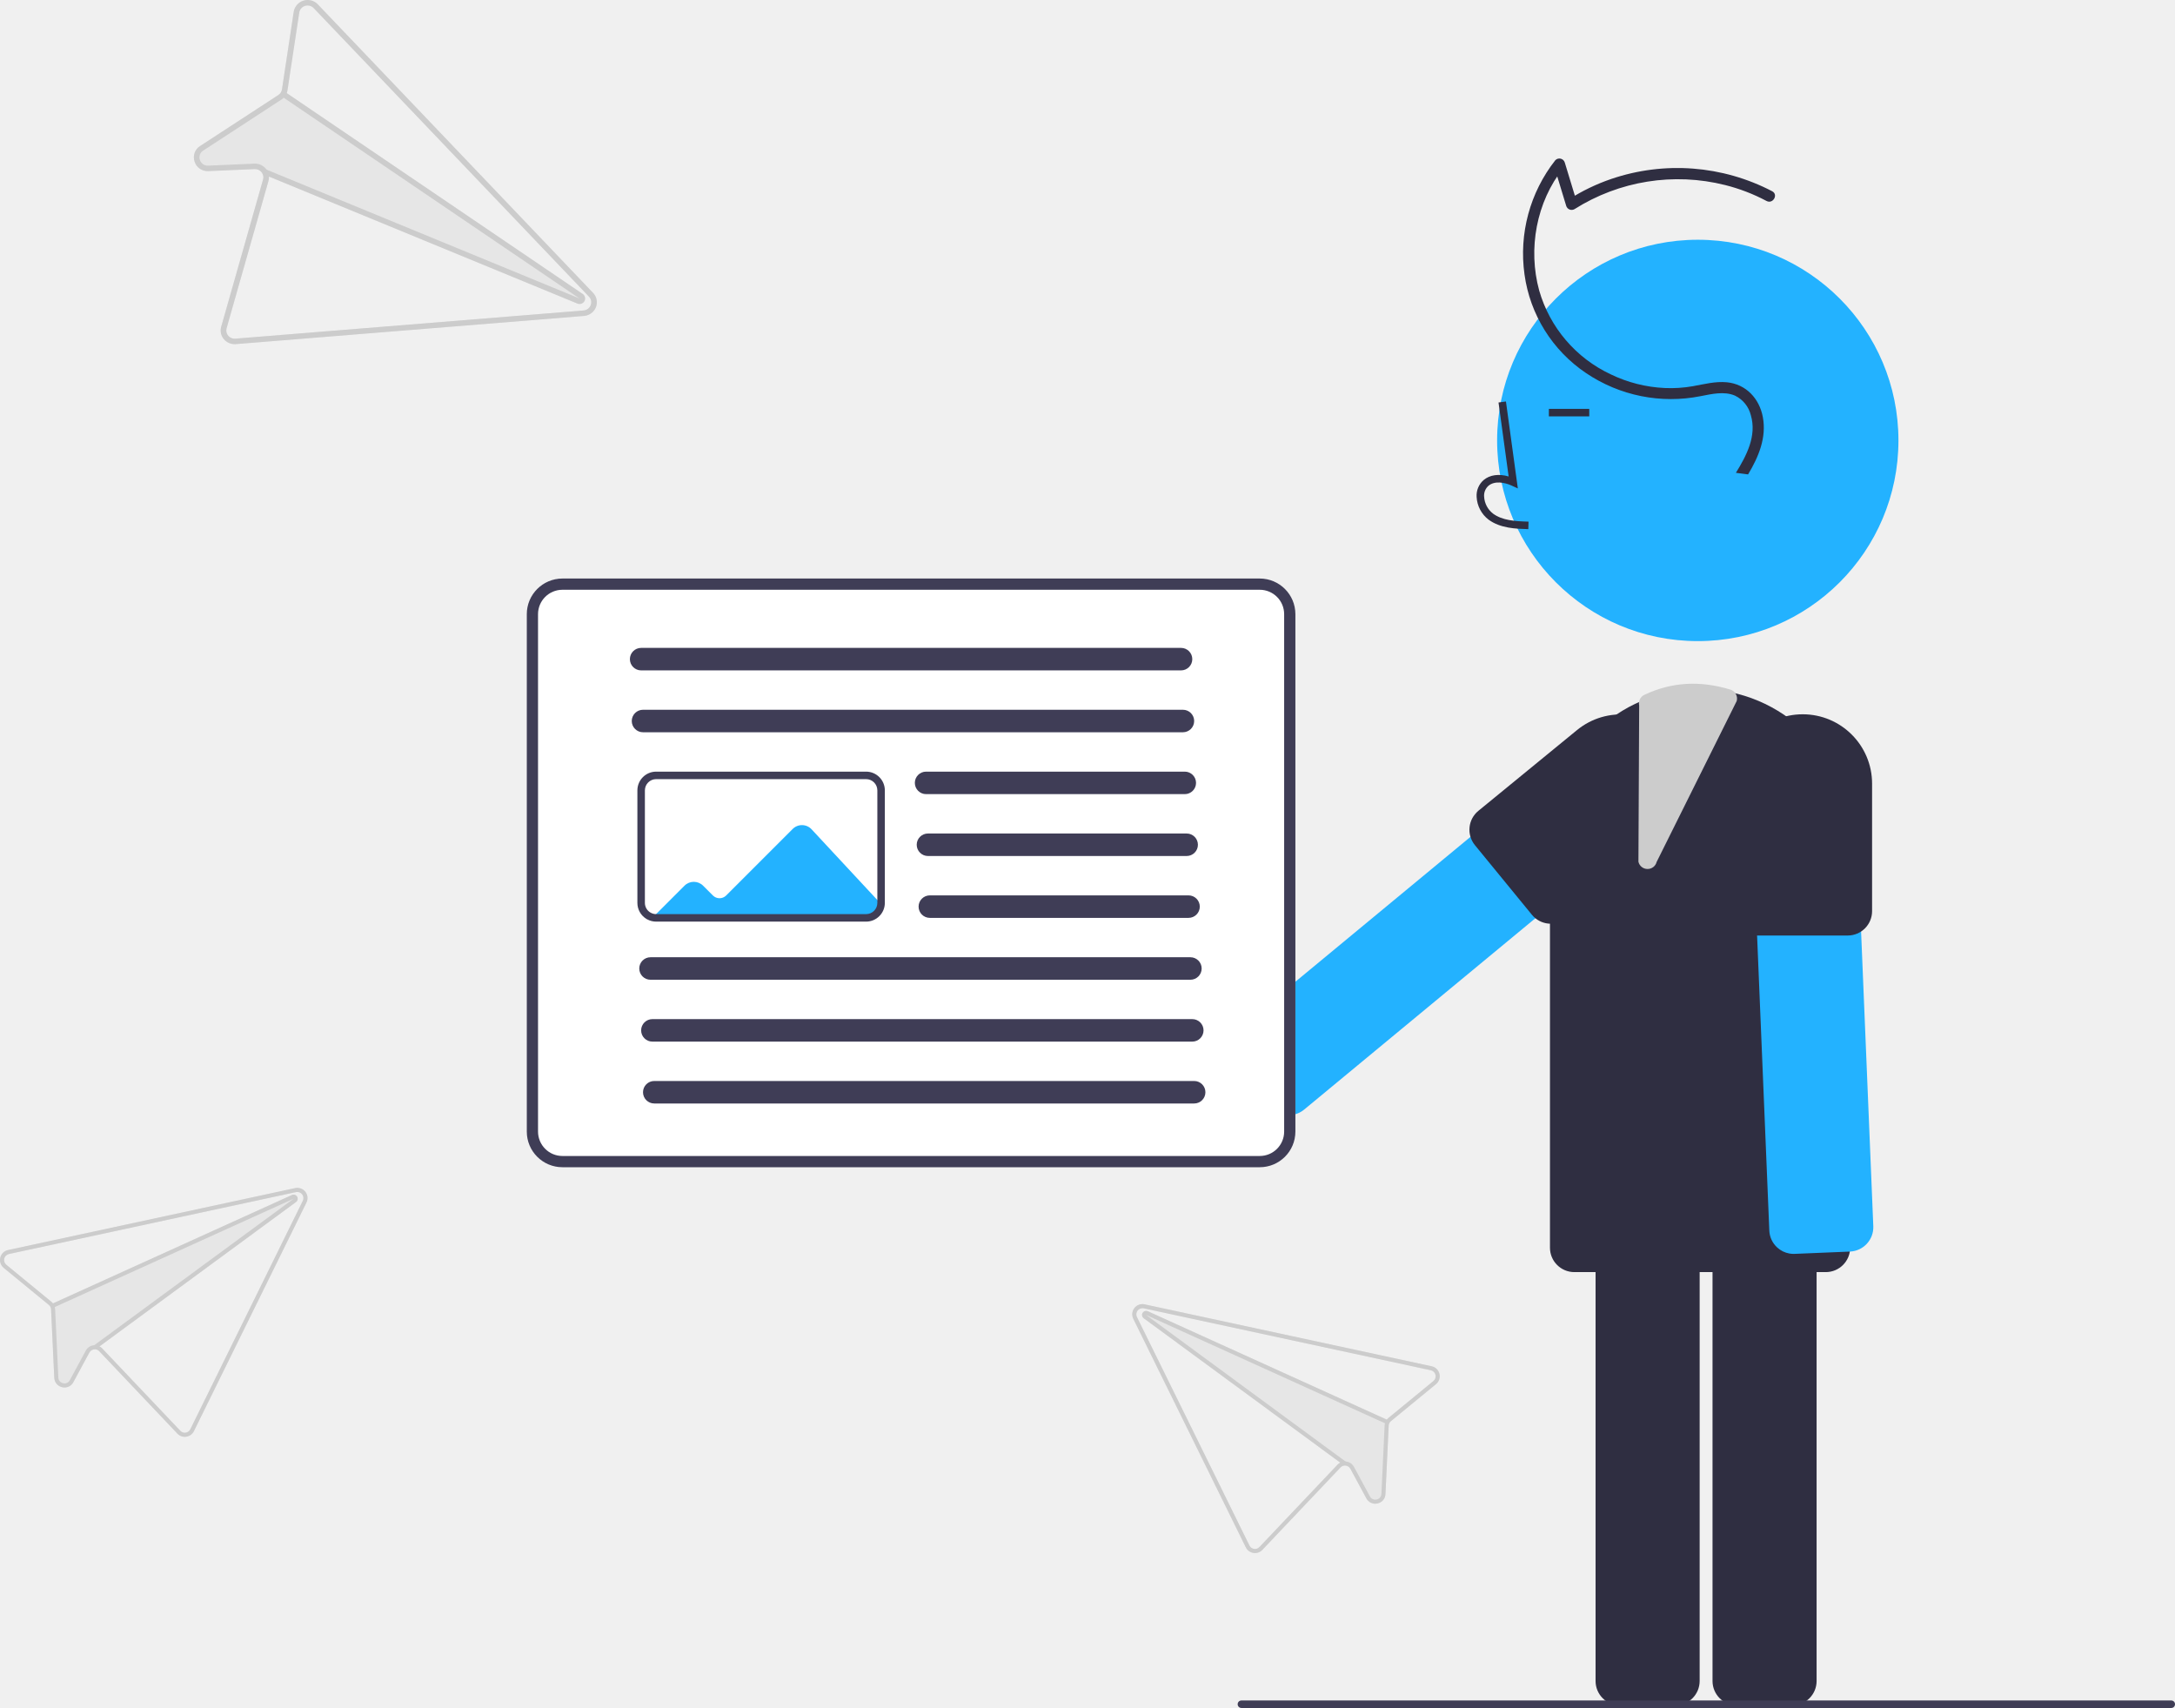
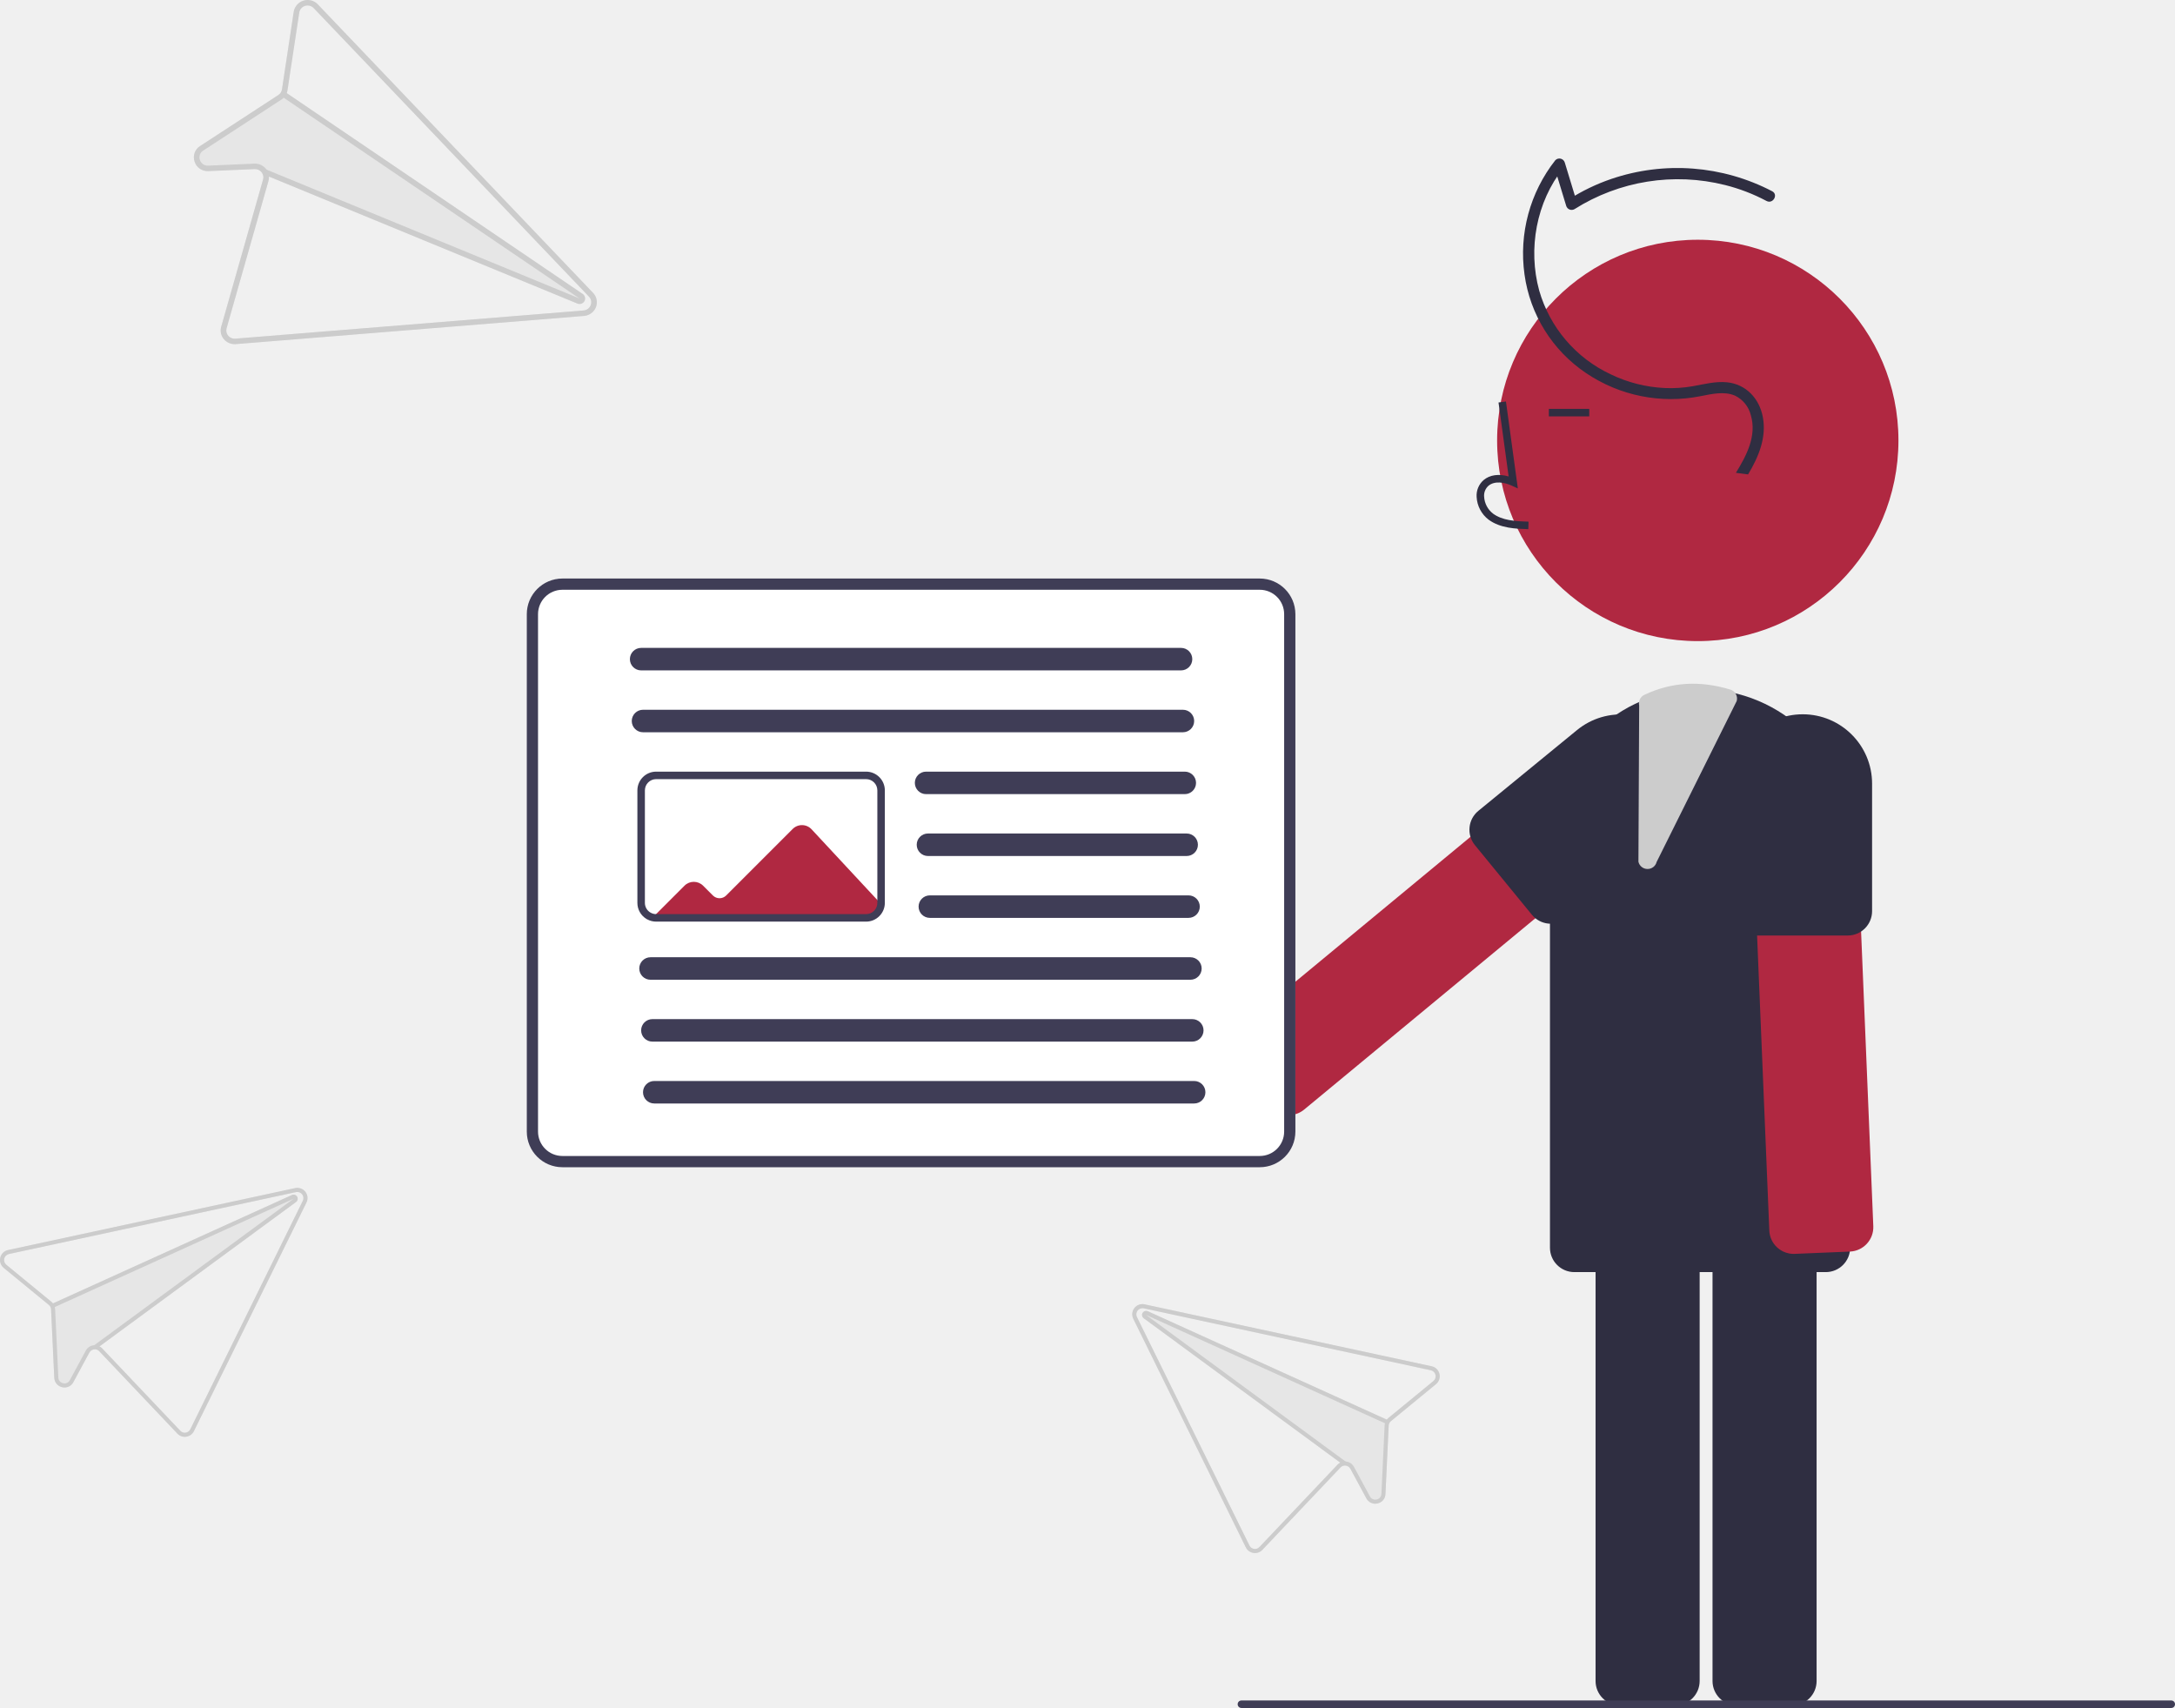
<svg xmlns="http://www.w3.org/2000/svg" data-name="Layer 1" width="580.101" height="455.488" viewBox="0 0 580.101 455.488">
-   <circle cx="452.82" cy="117.456" r="53.519" fill="#23b2ff" />
+   <circle cx="452.82" cy="117.456" r="53.519" fill="#b02841" />
  <path d="M766.702,670.558V547.543a6.508,6.508,0,0,1,6.5-6.5h14.759a6.508,6.508,0,0,1,6.5,6.5V670.558a6.508,6.508,0,0,1-6.5,6.5H773.202A6.508,6.508,0,0,1,766.702,670.558Z" transform="translate(-309.9494 -222.2559)" fill="#2f2e41" />
  <path d="M735.509,670.558V547.543a6.508,6.508,0,0,1,6.5-6.5h14.76a6.508,6.508,0,0,1,6.5,6.5V670.558a6.508,6.508,0,0,1-6.5,6.5H742.009A6.508,6.508,0,0,1,735.509,670.558Z" transform="translate(-309.9494 -222.2559)" fill="#2f2e41" />
  <path d="M723.346,555.005V446.061a40.031,40.031,0,0,1,40.031-40.031h0a40.031,40.031,0,0,1,40.031,40.031V555.005a6.5,6.5,0,0,1-6.5,6.5h-67.062A6.5,6.5,0,0,1,723.346,555.005Z" transform="translate(-309.9494 -222.2559)" fill="#2f2e41" />
  <path d="M717.573,363.37l.056-2c-3.721-.104-7.001-.337-9.466-2.138a6.148,6.148,0,0,1-2.381-4.528,3.514,3.514,0,0,1,1.153-2.895c1.636-1.382,4.269-.935,6.188-.055l1.655.759-3.173-23.19-1.981.271,2.699,19.727c-2.607-.767-5.023-.437-6.678.961a5.471,5.471,0,0,0-1.86,4.492,8.133,8.133,0,0,0,3.2,6.073C710.151,363.162,714.266,363.277,717.573,363.37Z" transform="translate(-309.9494 -222.2559)" fill="#2f2e41" />
  <rect x="413.103" y="109.04" width="10.771" height="2" fill="#2f2e41" />
-   <path d="M783.941,554.93a6.454,6.454,0,0,1-2.092-4.514L776.753,427.508a6.5,6.5,0,0,1,6.225-6.764l14.747-.612a6.506,6.506,0,0,1,6.763,6.225l5.096,122.909a6.508,6.508,0,0,1-6.225,6.764l-14.747.611a6.561,6.561,0,0,1-1.405-.091A6.453,6.453,0,0,1,783.941,554.93Z" transform="translate(-309.9494 -222.2559)" fill="#23b2ff" />
+   <path d="M783.941,554.93a6.454,6.454,0,0,1-2.092-4.514L776.753,427.508a6.5,6.5,0,0,1,6.225-6.764l14.747-.612a6.506,6.506,0,0,1,6.763,6.225l5.096,122.909a6.508,6.508,0,0,1-6.225,6.764l-14.747.611a6.561,6.561,0,0,1-1.405-.091A6.453,6.453,0,0,1,783.941,554.93Z" transform="translate(-309.9494 -222.2559)" fill="#b02841" />
  <path d="M802.759,471.744h-24a6.507,6.507,0,0,1-6.5-6.5v-34a18.5,18.5,0,0,1,37,0v34A6.507,6.507,0,0,1,802.759,471.744Z" transform="translate(-309.9494 -222.2559)" fill="#2f2e41" />
-   <path d="M648.638,517.293,639.229,505.921a6.508,6.508,0,0,1,.864-9.152l94.781-78.416a6.504,6.504,0,0,1,9.151.864l9.409,11.373a6.5,6.5,0,0,1-.865,9.151L657.79,518.157a6.507,6.507,0,0,1-8.144.119A6.561,6.561,0,0,1,648.638,517.293Z" transform="translate(-309.9494 -222.2559)" fill="#23b2ff" />
+   <path d="M648.638,517.293,639.229,505.921a6.508,6.508,0,0,1,.864-9.152l94.781-78.416a6.504,6.504,0,0,1,9.151.864l9.409,11.373a6.5,6.5,0,0,1-.865,9.151L657.79,518.157a6.507,6.507,0,0,1-8.144.119A6.561,6.561,0,0,1,648.638,517.293Z" transform="translate(-309.9494 -222.2559)" fill="#b02841" />
  <path d="M718.535,466.217l-15.203-18.57a6.507,6.507,0,0,1,.912-9.147l26.308-21.538a18.5,18.5,0,1,1,23.438,28.63l-26.308,21.538A6.507,6.507,0,0,1,718.535,466.217Z" transform="translate(-309.9494 -222.2559)" fill="#2f2e41" />
  <path d="M776.187,348.773c2.787-4.656,4.968-9.786,3.933-15.302-.924-4.926-4.469-8.762-9.567-9.266-3.07-.303-6.125.516-9.123,1.05a34.246,34.246,0,0,1-7.448.482,36.994,36.994,0,0,1-14.451-3.664,35.469,35.469,0,0,1-19.056-22.331c-3.042-11.074-.783-23.649,6.44-32.663l-2.507-.662,3.264,10.724a1.515,1.515,0,0,0,2.204.896,51.664,51.664,0,0,1,40.201-6.427,48.947,48.947,0,0,1,11.031,4.243c1.704.906,3.221-1.683,1.514-2.59a54.697,54.697,0,0,0-42.915-3.288,52.214,52.214,0,0,0-11.345,5.472l2.204.896-3.264-10.724a1.512,1.512,0,0,0-2.507-.662,40.207,40.207,0,0,0-8.241,30.483,37.94,37.94,0,0,0,16.429,26.319,40.458,40.458,0,0,0,30.554,6.142c2.936-.564,6.265-1.372,9.146-.143a7.9,7.9,0,0,1,4.234,5.208c1.632,5.531-1.145,10.784-3.982,15.383Z" transform="translate(-309.9494 -222.2559)" fill="#2f2e41" />
  <path d="M749.376,453.997l-.037-0a2.466,2.466,0,0,1-2.399-1.927l.196-41.668a2.535,2.535,0,0,1,1.4-2.853c7.253-3.407,14.749-3.865,22.913-1.397a2.502,2.502,0,0,1,1.707,3.042L751.79,452.136A2.465,2.465,0,0,1,749.376,453.997Z" transform="translate(-309.9494 -222.2559)" fill="#ccc" />
  <path d="M889.051,677.744h-248a1,1,0,0,1,0-2h248a1,1,0,0,1,0,2Z" transform="translate(-309.9494 -222.2559)" fill="#3f3d56" />
  <path d="M645.949,533.538h-186a9.511,9.511,0,0,1-9.5-9.5v-138a9.511,9.511,0,0,1,9.5-9.5h186a9.511,9.511,0,0,1,9.5,9.5v138A9.511,9.511,0,0,1,645.949,533.538Z" transform="translate(-309.9494 -222.2559)" fill="#fff" />
-   <path d="M484.027,466.948l35.971.59h20.952a3.504,3.504,0,0,0,3.5-3.5v-1.223l-18.041-19.399a3.5,3.5,0,0,0-5.038-.091l-17.744,17.744a2.502,2.502,0,0,1-3.534.001l-2.626-2.622a3.503,3.503,0,0,0-4.949.002Z" transform="translate(-309.9494 -222.2559)" fill="#23b2ff" />
+   <path d="M484.027,466.948l35.971.59h20.952a3.504,3.504,0,0,0,3.5-3.5v-1.223l-18.041-19.399a3.5,3.5,0,0,0-5.038-.091l-17.744,17.744a2.502,2.502,0,0,1-3.534.001l-2.626-2.622a3.503,3.503,0,0,0-4.949.002Z" transform="translate(-309.9494 -222.2559)" fill="#b02841" />
  <path d="M645.949,533.538h-186a9.511,9.511,0,0,1-9.5-9.5v-138a9.511,9.511,0,0,1,9.5-9.5h186a9.511,9.511,0,0,1,9.5,9.5v138A9.511,9.511,0,0,1,645.949,533.538Zm-186-154a6.507,6.507,0,0,0-6.5,6.5v138a6.507,6.507,0,0,0,6.5,6.5h186a6.507,6.507,0,0,0,6.5-6.5v-138a6.507,6.507,0,0,0-6.5-6.5Z" transform="translate(-309.9494 -222.2559)" fill="#3f3d56" />
  <path d="M624.949,401.038h-144a3,3,0,0,1,0-6h144a3,3,0,0,1,0,6Z" transform="translate(-309.9494 -222.2559)" fill="#3f3d56" />
  <path d="M625.449,417.538h-144a3,3,0,0,1,0-6h144a3,3,0,0,1,0,6Z" transform="translate(-309.9494 -222.2559)" fill="#3f3d56" />
  <path d="M625.949,434.038h-69a3,3,0,0,1,0-6h69a3,3,0,0,1,0,6Z" transform="translate(-309.9494 -222.2559)" fill="#3f3d56" />
  <path d="M626.449,450.538h-69a3,3,0,0,1,0-6h69a3,3,0,0,1,0,6Z" transform="translate(-309.9494 -222.2559)" fill="#3f3d56" />
  <path d="M626.949,467.038h-69a3,3,0,0,1,0-6h69a3,3,0,0,1,0,6Z" transform="translate(-309.9494 -222.2559)" fill="#3f3d56" />
  <path d="M627.449,483.538h-144a3,3,0,0,1,0-6h144a3,3,0,0,1,0,6Z" transform="translate(-309.9494 -222.2559)" fill="#3f3d56" />
  <path d="M627.949,500.038h-144a3,3,0,0,1,0-6h144a3,3,0,0,1,0,6Z" transform="translate(-309.9494 -222.2559)" fill="#3f3d56" />
  <path d="M628.449,516.538h-144a3,3,0,1,1,0-6h144a3,3,0,0,1,0,6Z" transform="translate(-309.9494 -222.2559)" fill="#3f3d56" />
  <path d="M540.949,468.038h-56a4.916,4.916,0,0,1-2.384-.61h-.014l-.254-.153a4.98,4.98,0,0,1-2.348-4.237v-30a5.006,5.006,0,0,1,5-5h56a5.006,5.006,0,0,1,5,5v30A5.006,5.006,0,0,1,540.949,468.038Zm-57.714-2.541.144.088a2.906,2.906,0,0,0,1.571.452h56a3.003,3.003,0,0,0,3-3v-30a3.003,3.003,0,0,0-3-3h-56a3.003,3.003,0,0,0-3,3v30A2.987,2.987,0,0,0,483.235,465.497Z" transform="translate(-309.9494 -222.2559)" fill="#3f3d56" />
  <path d="M312.093,555.619a2.722,2.722,0,0,0-1.149,4.763l12.027,9.873a1.769,1.769,0,0,1,.429.529,1.663,1.663,0,0,1,.167.655l.855,18.232a2.66,2.66,0,0,0,2.108,2.527l.021.005a2.657,2.657,0,0,0,2.975-1.363l4.27-7.898a1.637,1.637,0,0,1,1.457-.847,1.582,1.582,0,0,1,1.163.508L357.264,604.584a2.701,2.701,0,0,0,2.381.816,2.729,2.729,0,0,0,2.027-1.484l30.015-60.953a2.72,2.72,0,0,0-3.015-3.864l-.982.211-75.596,16.307Zm-.462,3.924a1.635,1.635,0,0,1,.694-2.859l75.572-16.301,1.006-.217a1.635,1.635,0,0,1,1.81,2.316L360.698,603.434a1.631,1.631,0,0,1-2.645.4l-20.847-21.982a2.607,2.607,0,0,0-.71-.541l52.412-38.5a1.089,1.089,0,0,0-.908-1.938.949.949,0,0,0-.175.061L324.082,569.844a2.682,2.682,0,0,0-.423-.428l-12.027-9.873Z" transform="translate(-309.9494 -222.2559)" fill="#e6e6e6" />
  <path d="M312.093,555.619a2.722,2.722,0,0,0-1.149,4.763l12.027,9.873a1.769,1.769,0,0,1,.429.529,1.663,1.663,0,0,1,.167.655l.855,18.232a2.66,2.66,0,0,0,2.108,2.527l.021.005a2.657,2.657,0,0,0,2.975-1.363l4.27-7.898a1.637,1.637,0,0,1,1.457-.847,1.582,1.582,0,0,1,1.163.508L357.264,604.584a2.701,2.701,0,0,0,2.381.816,2.729,2.729,0,0,0,2.027-1.484l30.015-60.953a2.72,2.72,0,0,0-3.015-3.864l-.982.211-75.596,16.307Zm-.462,3.924a1.635,1.635,0,0,1,.694-2.859l75.572-16.301,1.006-.217a1.635,1.635,0,0,1,1.81,2.316L360.698,603.434a1.631,1.631,0,0,1-2.645.4l-20.847-21.982a2.607,2.607,0,0,0-.71-.541,2.646,2.646,0,0,0-1.235-.307c-.061-.002-.123.001-.185.004l-.005-.001A2.713,2.713,0,0,0,332.842,582.424l-4.271,7.904a1.583,1.583,0,0,1-1.789.813l-.011-.002a1.579,1.579,0,0,1-1.263-1.516l-.855-18.232a2.573,2.573,0,0,0-.086-.57l.001-.005a2.607,2.607,0,0,0-.197-.517,2.527,2.527,0,0,0-.289-.454,2.682,2.682,0,0,0-.423-.428l-12.027-9.873Z" transform="translate(-309.9494 -222.2559)" fill="#ccc" />
  <path d="M324.082,569.844l63.744-28.909a.949.949,0,0,1,.175-.061,1.089,1.089,0,0,1,.908,1.938l-52.412,38.5-.925.681-.641-.877.141-.108.005.001,53.185-39.075-63.693,28.881-.001.005-.278.122-.449-.99Z" transform="translate(-309.9494 -222.2559)" fill="#ccc" />
  <path d="M691.806,586.619l-75.596-16.307-.982-.211a2.72,2.72,0,0,0-3.015,3.864L642.227,634.917a2.729,2.729,0,0,0,2.027,1.484,2.701,2.701,0,0,0,2.381-.816l20.847-21.982a1.582,1.582,0,0,1,1.163-.508,1.637,1.637,0,0,1,1.457.847l4.27,7.898a2.657,2.657,0,0,0,2.975,1.363l.021-.005a2.66,2.66,0,0,0,2.108-2.527l.855-18.232a1.663,1.663,0,0,1,.167-.655,1.769,1.769,0,0,1,.429-.529l12.027-9.873a2.722,2.722,0,0,0-1.149-4.763Zm.462,3.924-12.027,9.873a2.683,2.683,0,0,0-.423.428L616.073,571.935a.949.949,0,0,0-.175-.061,1.089,1.089,0,0,0-.908,1.938l52.412,38.5a2.607,2.607,0,0,0-.71.541l-20.847,21.982a1.631,1.631,0,0,1-2.645-.4L613.186,573.481a1.635,1.635,0,0,1,1.81-2.316l1.006.217L691.574,587.684a1.635,1.635,0,0,1,.694,2.859Z" transform="translate(-309.9494 -222.2559)" fill="#e6e6e6" />
  <path d="M691.806,586.619l-75.596-16.307-.982-.211a2.72,2.72,0,0,0-3.015,3.864L642.227,634.917a2.729,2.729,0,0,0,2.027,1.484,2.701,2.701,0,0,0,2.381-.816l20.847-21.982a1.582,1.582,0,0,1,1.163-.508,1.637,1.637,0,0,1,1.457.847l4.27,7.898a2.657,2.657,0,0,0,2.975,1.363l.021-.005a2.66,2.66,0,0,0,2.108-2.527l.855-18.232a1.663,1.663,0,0,1,.167-.655,1.769,1.769,0,0,1,.429-.529l12.027-9.873a2.722,2.722,0,0,0-1.149-4.763Zm.462,3.924-12.027,9.873a2.683,2.683,0,0,0-.423.428,2.527,2.527,0,0,0-.289.454,2.607,2.607,0,0,0-.197.517l.001.005a2.573,2.573,0,0,0-.086.57l-.855,18.232a1.579,1.579,0,0,1-1.263,1.516l-.011.002a1.583,1.583,0,0,1-1.789-.813l-4.271-7.904a2.713,2.713,0,0,0-2.229-1.417l-.005.001c-.062-.003-.124-.006-.185-.004a2.646,2.646,0,0,0-1.235.307,2.607,2.607,0,0,0-.71.541l-20.847,21.982a1.631,1.631,0,0,1-2.645-.4L613.186,573.481a1.635,1.635,0,0,1,1.81-2.316l1.006.217L691.574,587.684a1.635,1.635,0,0,1,.694,2.859Z" transform="translate(-309.9494 -222.2559)" fill="#ccc" />
  <path d="M680.058,600.952l-.449.99-.278-.122-.001-.005-63.693-28.881,53.185,39.075.005-.001.141.108-.641.877-.925-.681-52.412-38.5a1.089,1.089,0,0,1,.908-1.938.949.949,0,0,1,.175.061l63.744,28.909Z" transform="translate(-309.9494 -222.2559)" fill="#ccc" />
  <path d="M394.705,223.412a3.758,3.758,0,0,0-6.414,1.969l-3.136,20.707a2.352,2.352,0,0,1-.32.861,2.258,2.258,0,0,1-.653.646L363.336,261.189a3.545,3.545,0,0,0-1.487,4.18l.009.028a3.642,3.642,0,0,0,3.701,2.49l12.302-.534a2.255,2.255,0,0,1,2.024,1.096,2.094,2.094,0,0,1,.222,1.693l-11.164,39.26a3.581,3.581,0,0,0,.718,3.312,3.777,3.777,0,0,0,3.175,1.313l92.868-7.514a3.765,3.765,0,0,0,2.253-.979,3.61,3.61,0,0,0,.167-5.172l-.941-.988-72.479-75.962Zm-4.942,2.181a2.186,2.186,0,0,1,.684-1.277,2.273,2.273,0,0,1,3.169.101l72.456,75.939.965,1.01a2.181,2.181,0,0,1,.592,1.308,2.213,2.213,0,0,1-2.041,2.382l-92.868,7.514a2.278,2.278,0,0,1-.779-.073,2.19,2.19,0,0,1-1.557-2.702l11.164-39.259a3.444,3.444,0,0,0,.136-1.193l82.243,33.86a1.515,1.515,0,0,0,1.655-.316,1.445,1.445,0,0,0-.014-2.072,1.295,1.295,0,0,0-.196-.16l-78.949-53.57a3.553,3.553,0,0,0,.205-.784l3.136-20.707Z" transform="translate(-309.9494 -222.2559)" fill="#e6e6e6" />
  <path d="M394.705,223.412a3.758,3.758,0,0,0-6.414,1.969l-3.136,20.707a2.352,2.352,0,0,1-.32.861,2.258,2.258,0,0,1-.653.646L363.336,261.189a3.545,3.545,0,0,0-1.487,4.18l.009.028a3.642,3.642,0,0,0,3.701,2.49l12.302-.534a2.255,2.255,0,0,1,2.024,1.096,2.094,2.094,0,0,1,.222,1.693l-11.164,39.26a3.581,3.581,0,0,0,.718,3.312,3.777,3.777,0,0,0,3.175,1.313l92.868-7.514a3.765,3.765,0,0,0,2.253-.979,3.61,3.61,0,0,0,.167-5.172l-.941-.988-72.479-75.962Zm-4.942,2.181a2.186,2.186,0,0,1,.684-1.277,2.273,2.273,0,0,1,3.169.101l72.456,75.939.965,1.01a2.181,2.181,0,0,1,.592,1.308,2.213,2.213,0,0,1-2.041,2.382l-92.868,7.514a2.278,2.278,0,0,1-.779-.073,2.19,2.19,0,0,1-1.557-2.702l11.164-39.259a3.444,3.444,0,0,0,.136-1.193,3.511,3.511,0,0,0-.51-1.638c-.04-.072-.087-.141-.134-.211l-.002-.007a3.745,3.745,0,0,0-3.238-1.593l-12.31.536a2.169,2.169,0,0,1-2.217-1.503l-.005-.014a2.104,2.104,0,0,1,.893-2.506l20.846-13.595a3.515,3.515,0,0,0,.611-.493l.007-.002a3.519,3.519,0,0,0,.469-.585,3.374,3.374,0,0,0,.33-.648,3.553,3.553,0,0,0,.205-.784l3.136-20.707Z" transform="translate(-309.9494 -222.2559)" fill="#ccc" />
  <path d="M386.422,247.083l78.949,53.57a1.295,1.295,0,0,1,.196.16,1.445,1.445,0,0,1,.322,1.623,1.504,1.504,0,0,1-1.963.765l-82.243-33.86-1.453-.596.58-1.346.226.088.002.007,83.465,34.355L385.623,248.317l-.007.002-.34-.236.849-1.203Z" transform="translate(-309.9494 -222.2559)" fill="#ccc" />
</svg>
